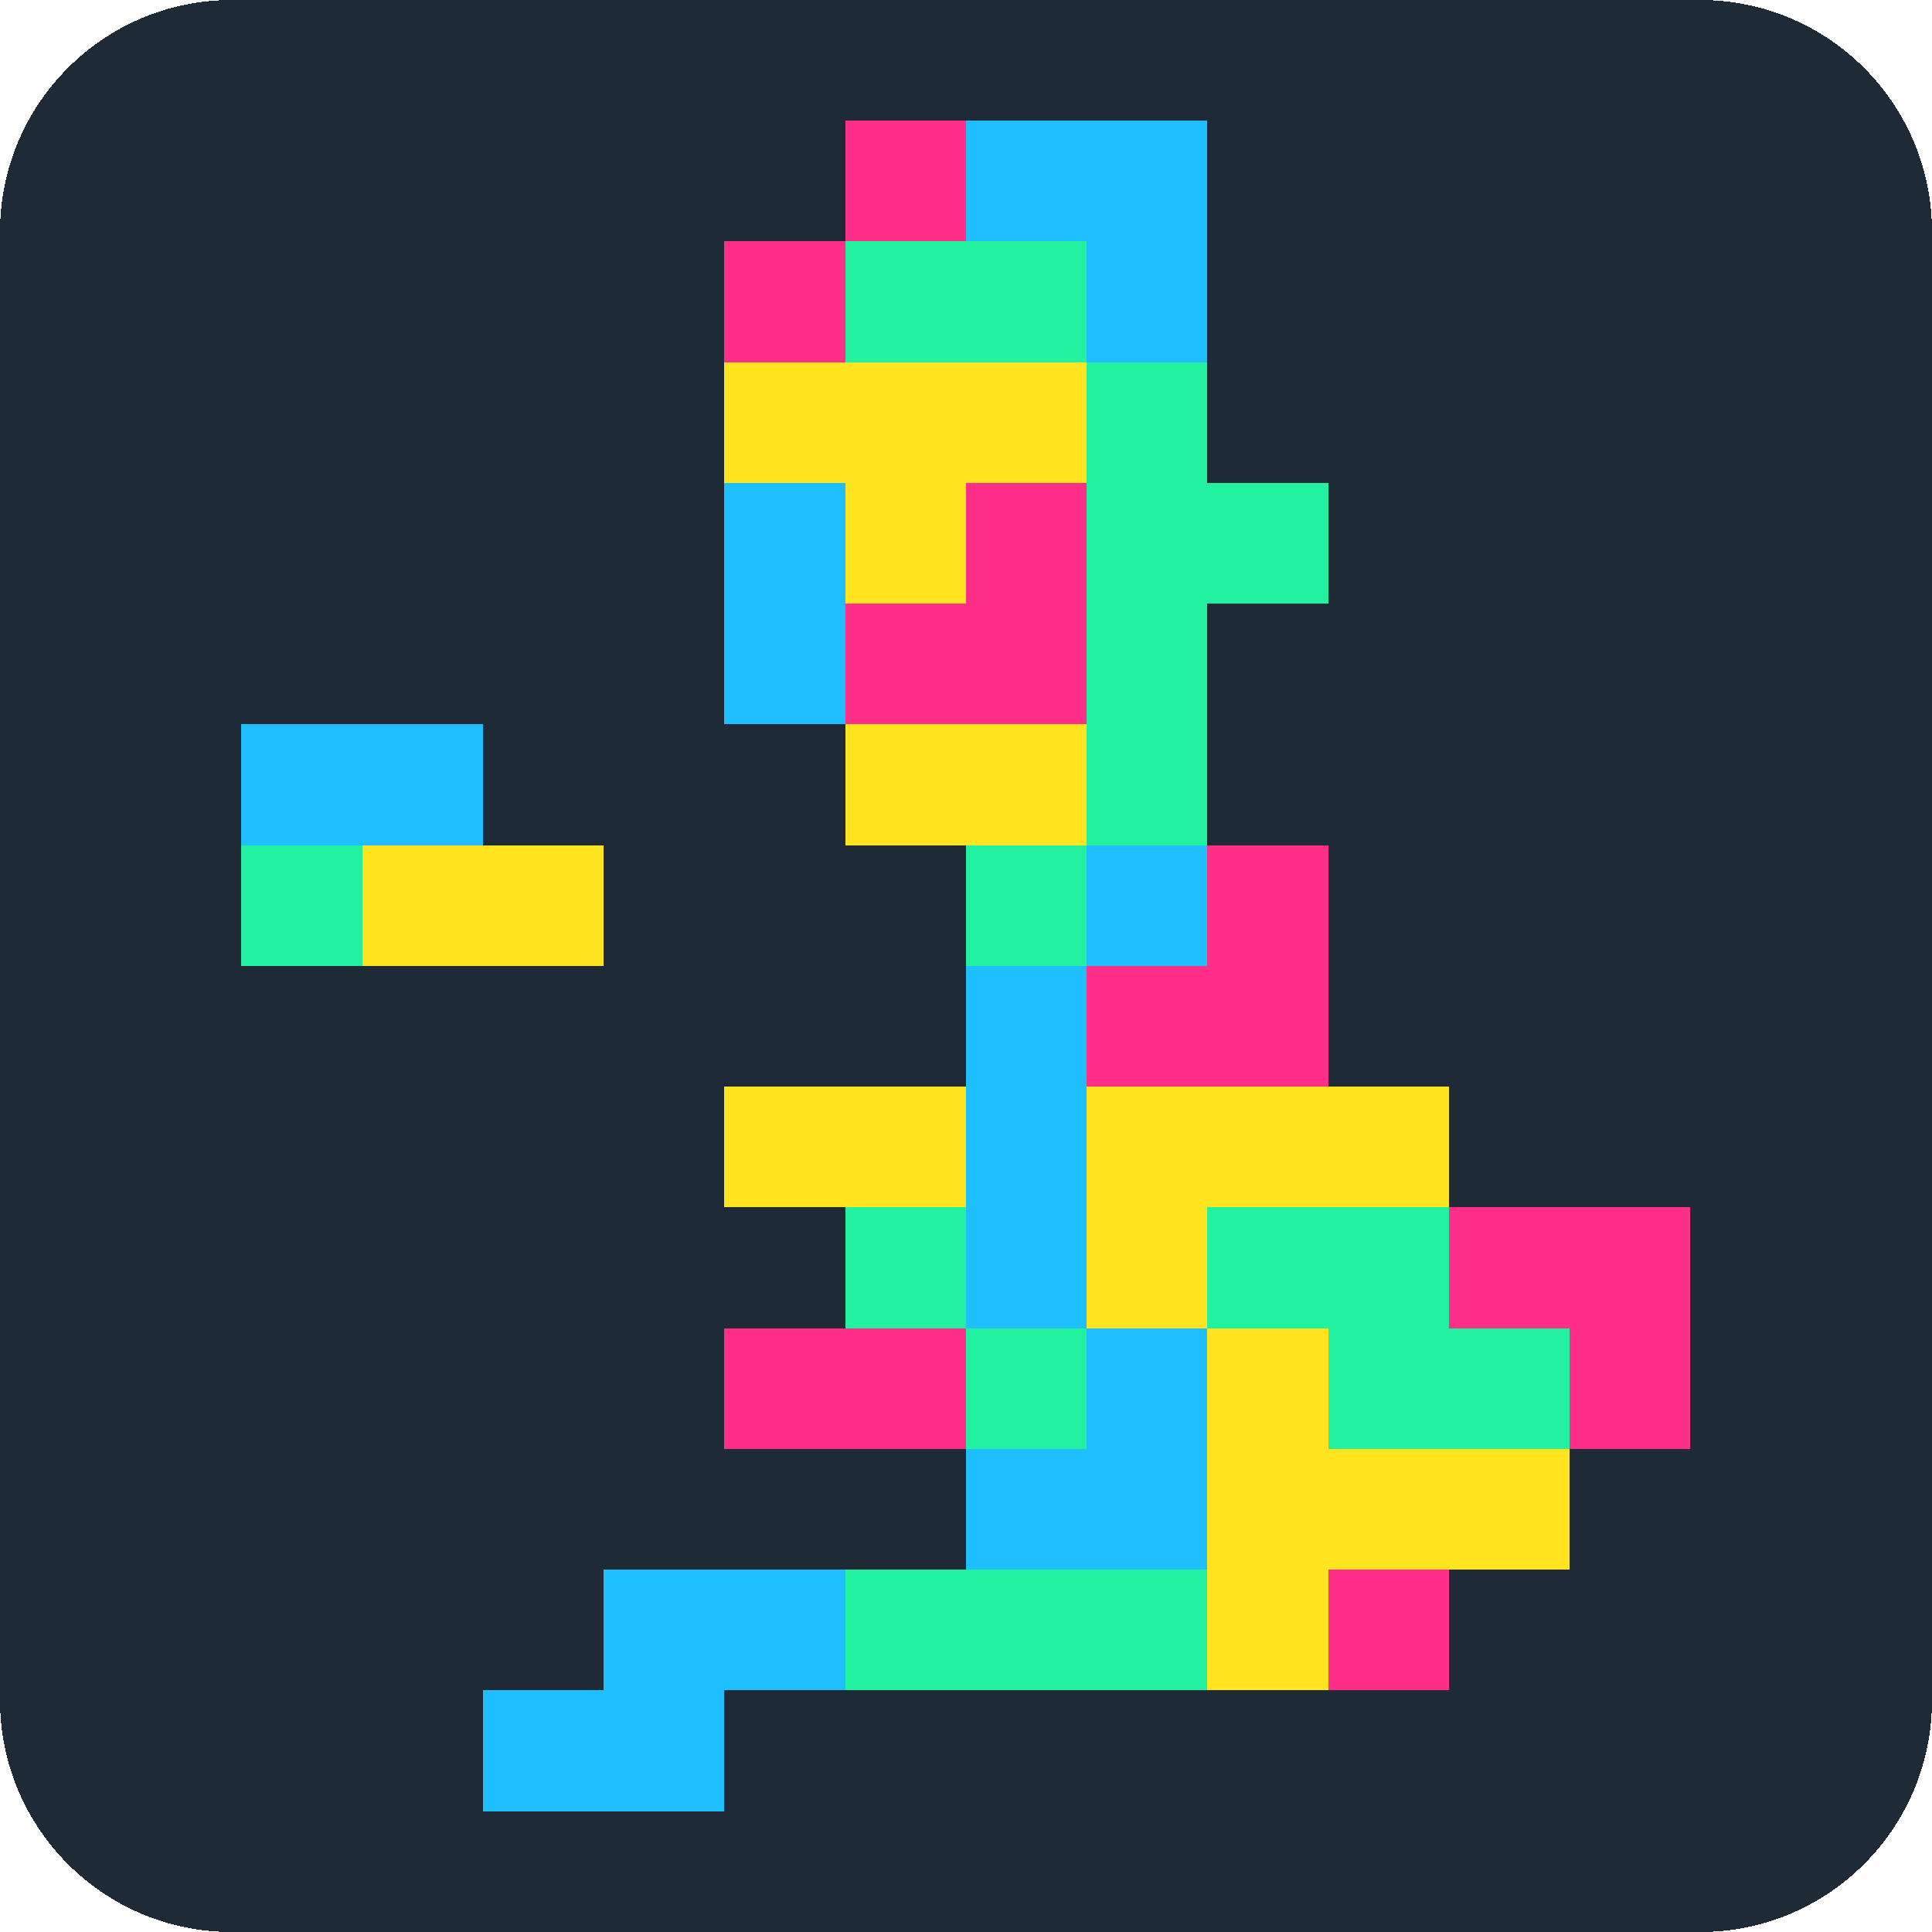
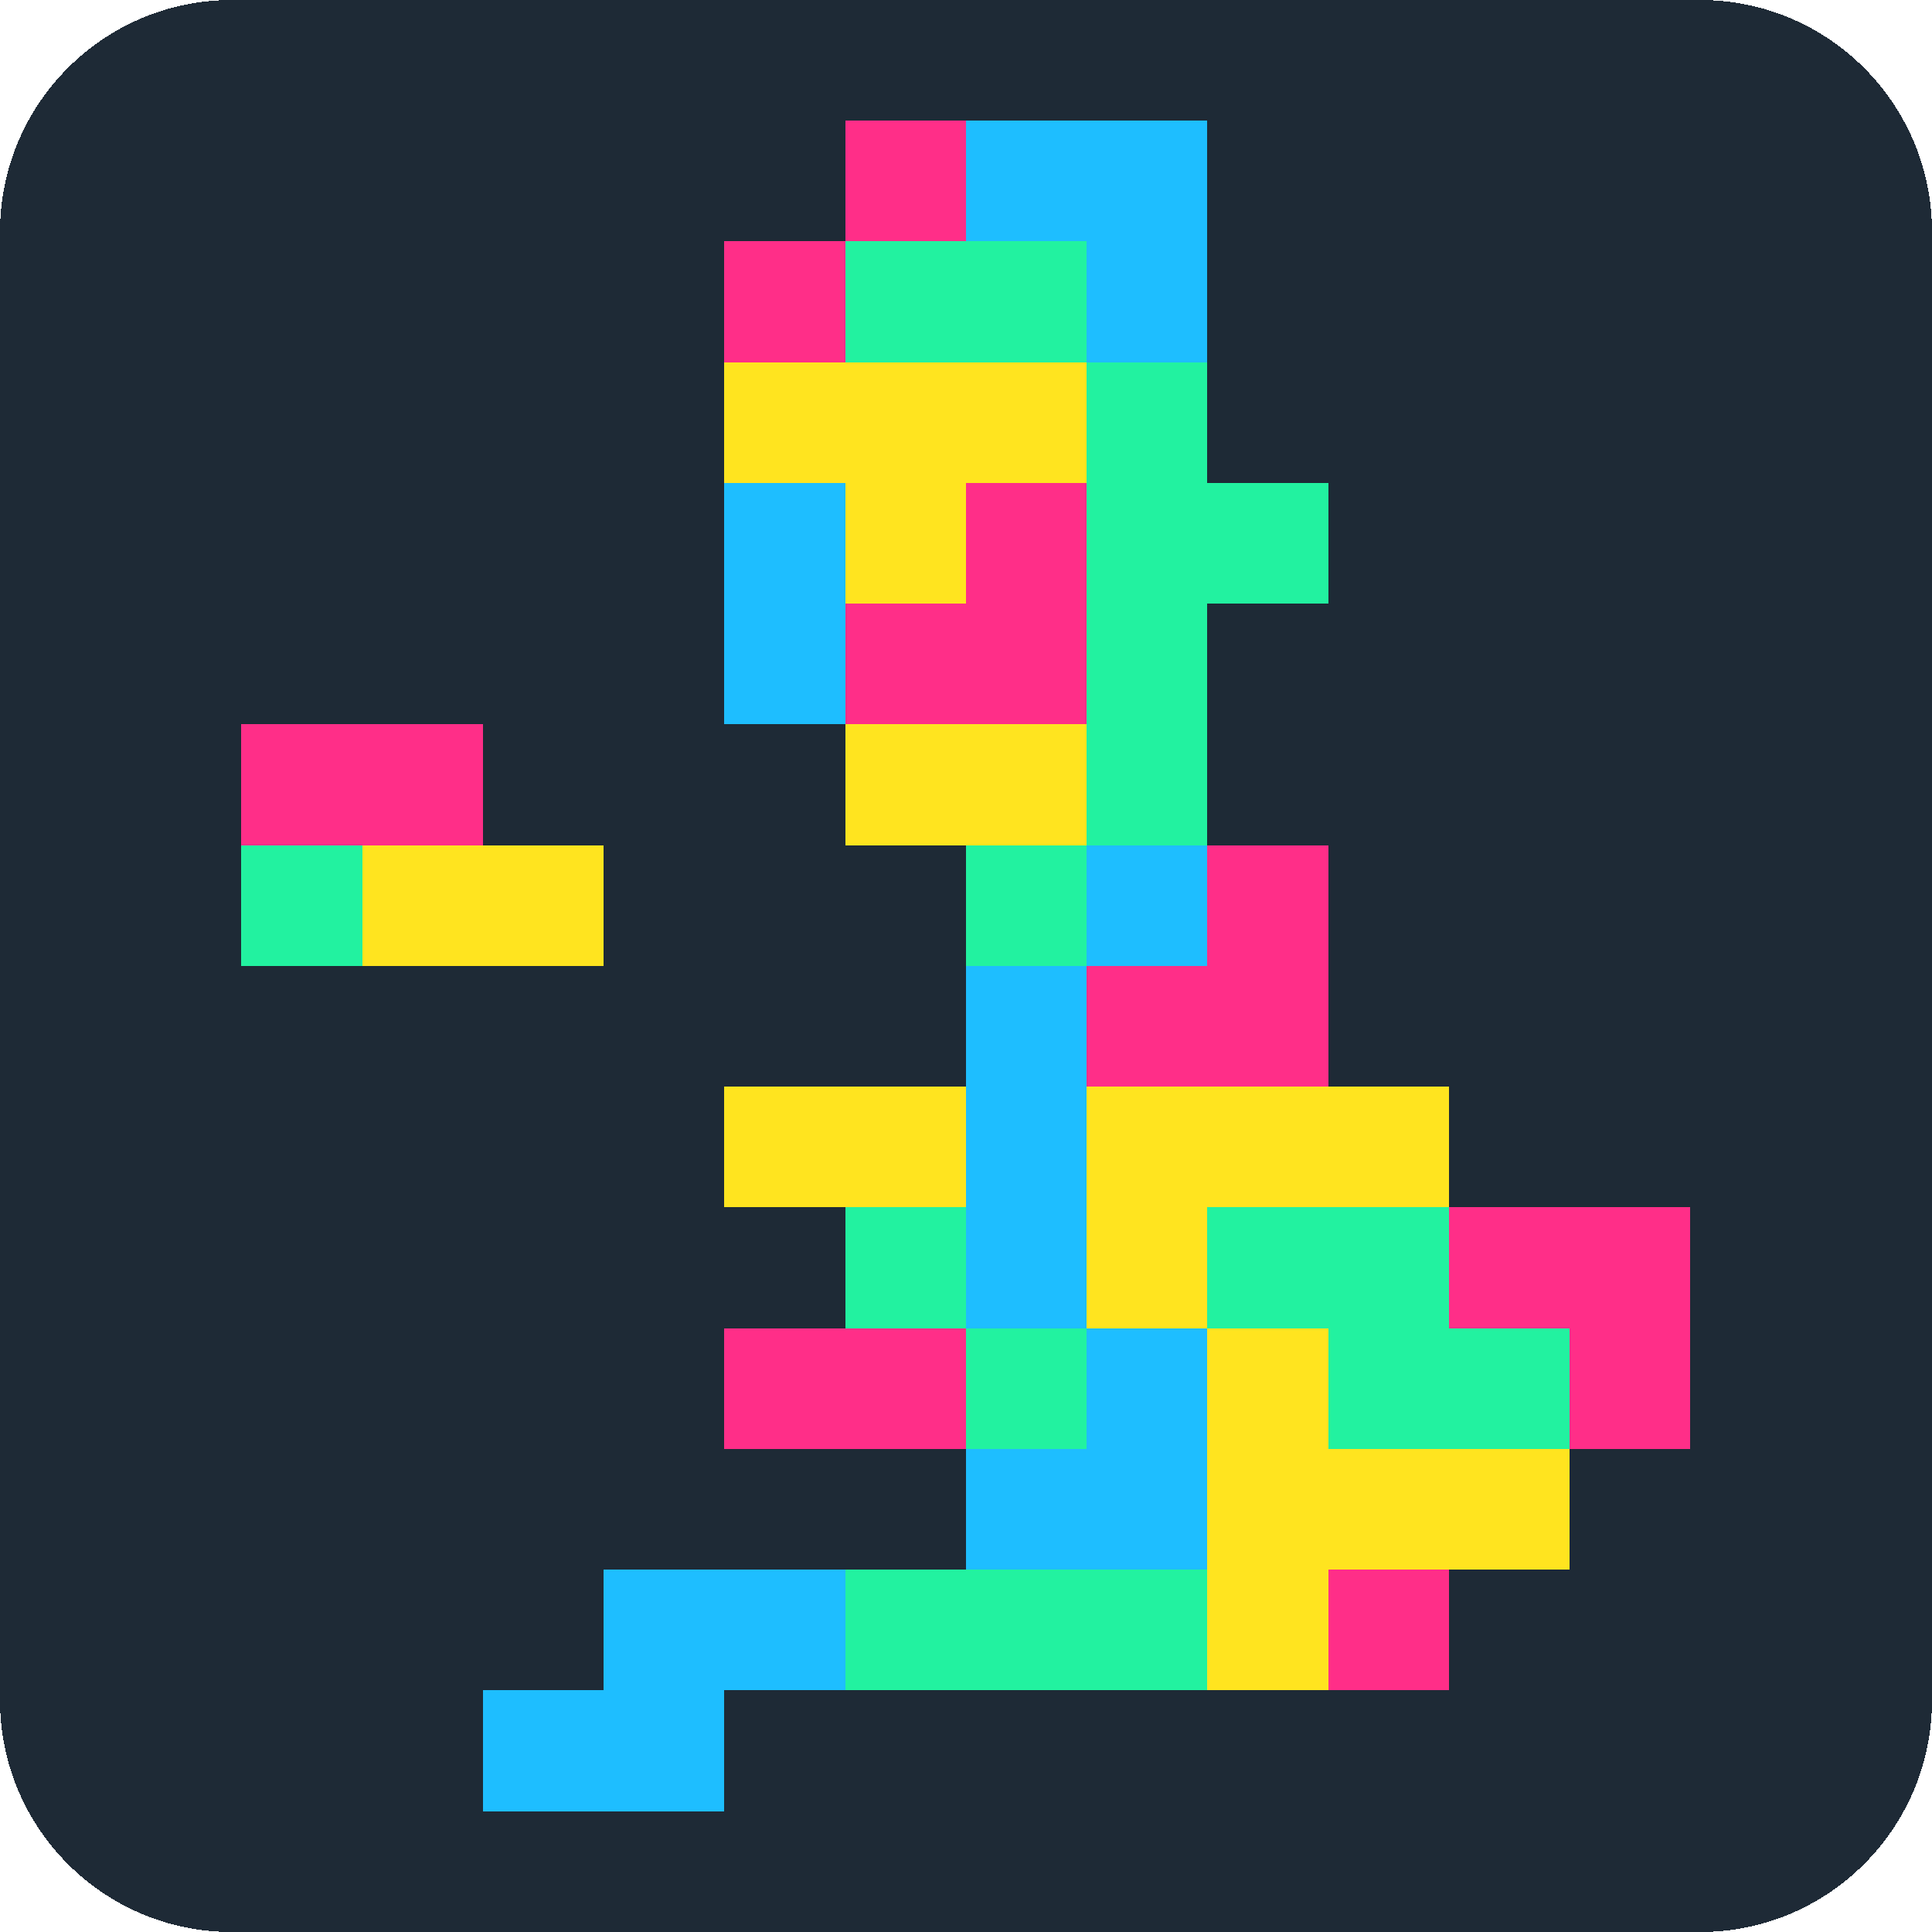
<svg xmlns="http://www.w3.org/2000/svg" viewBox="0 0 16 16" shape-rendering="crispEdges" role="img" aria-label="TFGON mark: low-poly UK, 16 px pixel icon">
  <rect width="16" height="16" rx="1.92" fill="#1E2A36" />
  <rect x="7" y="1" width="1" height="1" fill="#FF2E88" />
  <rect x="8" y="1" width="1" height="1" fill="#1EBEFF" />
  <rect x="9" y="1" width="1" height="1" fill="#1EBEFF" />
  <rect x="6" y="2" width="1" height="1" fill="#FF2E88" />
  <rect x="7" y="2" width="1" height="1" fill="#22F2A0" />
  <rect x="8" y="2" width="1" height="1" fill="#22F2A0" />
  <rect x="9" y="2" width="1" height="1" fill="#1EBEFF" />
  <rect x="6" y="3" width="1" height="1" fill="#FFE41F" />
  <rect x="7" y="3" width="1" height="1" fill="#FFE41F" />
  <rect x="8" y="3" width="1" height="1" fill="#FFE41F" />
  <rect x="9" y="3" width="1" height="1" fill="#22F2A0" />
  <rect x="6" y="4" width="1" height="1" fill="#1EBEFF" />
  <rect x="7" y="4" width="1" height="1" fill="#FFE41F" />
  <rect x="8" y="4" width="1" height="1" fill="#FF2E88" />
  <rect x="9" y="4" width="1" height="1" fill="#22F2A0" />
  <rect x="10" y="4" width="1" height="1" fill="#22F2A0" />
  <rect x="6" y="5" width="1" height="1" fill="#1EBEFF" />
  <rect x="7" y="5" width="1" height="1" fill="#FF2E88" />
  <rect x="8" y="5" width="1" height="1" fill="#FF2E88" />
  <rect x="9" y="5" width="1" height="1" fill="#22F2A0" />
-   <rect x="2" y="6" width="1" height="1" fill="#1EBEFF" />
-   <rect x="3" y="6" width="1" height="1" fill="#1EBEFF" />
+   <rect x="2" y="6" width="1" height="1" fill="#FF2E88" />
+   <rect x="3" y="6" width="1" height="1" fill="#FF2E88" />
  <rect x="7" y="6" width="1" height="1" fill="#FFE41F" />
  <rect x="8" y="6" width="1" height="1" fill="#FFE41F" />
  <rect x="9" y="6" width="1" height="1" fill="#22F2A0" />
  <rect x="2" y="7" width="1" height="1" fill="#22F2A0" />
  <rect x="3" y="7" width="1" height="1" fill="#FFE41F" />
  <rect x="4" y="7" width="1" height="1" fill="#FFE41F" />
  <rect x="8" y="7" width="1" height="1" fill="#22F2A0" />
  <rect x="9" y="7" width="1" height="1" fill="#1EBEFF" />
  <rect x="10" y="7" width="1" height="1" fill="#FF2E88" />
  <rect x="8" y="8" width="1" height="1" fill="#1EBEFF" />
  <rect x="9" y="8" width="1" height="1" fill="#FF2E88" />
  <rect x="10" y="8" width="1" height="1" fill="#FF2E88" />
  <rect x="6" y="9" width="1" height="1" fill="#FFE41F" />
  <rect x="7" y="9" width="1" height="1" fill="#FFE41F" />
  <rect x="8" y="9" width="1" height="1" fill="#1EBEFF" />
  <rect x="9" y="9" width="1" height="1" fill="#FFE41F" />
  <rect x="10" y="9" width="1" height="1" fill="#FFE41F" />
  <rect x="11" y="9" width="1" height="1" fill="#FFE41F" />
  <rect x="7" y="10" width="1" height="1" fill="#22F2A0" />
  <rect x="8" y="10" width="1" height="1" fill="#1EBEFF" />
  <rect x="9" y="10" width="1" height="1" fill="#FFE41F" />
  <rect x="10" y="10" width="1" height="1" fill="#22F2A0" />
  <rect x="11" y="10" width="1" height="1" fill="#22F2A0" />
  <rect x="12" y="10" width="1" height="1" fill="#FF2E88" />
  <rect x="13" y="10" width="1" height="1" fill="#FF2E88" />
  <rect x="6" y="11" width="1" height="1" fill="#FF2E88" />
  <rect x="7" y="11" width="1" height="1" fill="#FF2E88" />
  <rect x="8" y="11" width="1" height="1" fill="#22F2A0" />
  <rect x="9" y="11" width="1" height="1" fill="#1EBEFF" />
  <rect x="10" y="11" width="1" height="1" fill="#FFE41F" />
  <rect x="11" y="11" width="1" height="1" fill="#22F2A0" />
  <rect x="12" y="11" width="1" height="1" fill="#22F2A0" />
  <rect x="13" y="11" width="1" height="1" fill="#FF2E88" />
  <rect x="8" y="12" width="1" height="1" fill="#1EBEFF" />
  <rect x="9" y="12" width="1" height="1" fill="#1EBEFF" />
  <rect x="10" y="12" width="1" height="1" fill="#FFE41F" />
  <rect x="11" y="12" width="1" height="1" fill="#FFE41F" />
  <rect x="12" y="12" width="1" height="1" fill="#FFE41F" />
  <rect x="5" y="13" width="1" height="1" fill="#1EBEFF" />
  <rect x="6" y="13" width="1" height="1" fill="#1EBEFF" />
  <rect x="7" y="13" width="1" height="1" fill="#22F2A0" />
  <rect x="8" y="13" width="1" height="1" fill="#22F2A0" />
  <rect x="9" y="13" width="1" height="1" fill="#22F2A0" />
  <rect x="10" y="13" width="1" height="1" fill="#FFE41F" />
  <rect x="11" y="13" width="1" height="1" fill="#FF2E88" />
  <rect x="4" y="14" width="1" height="1" fill="#1EBEFF" />
  <rect x="5" y="14" width="1" height="1" fill="#1EBEFF" />
</svg>
